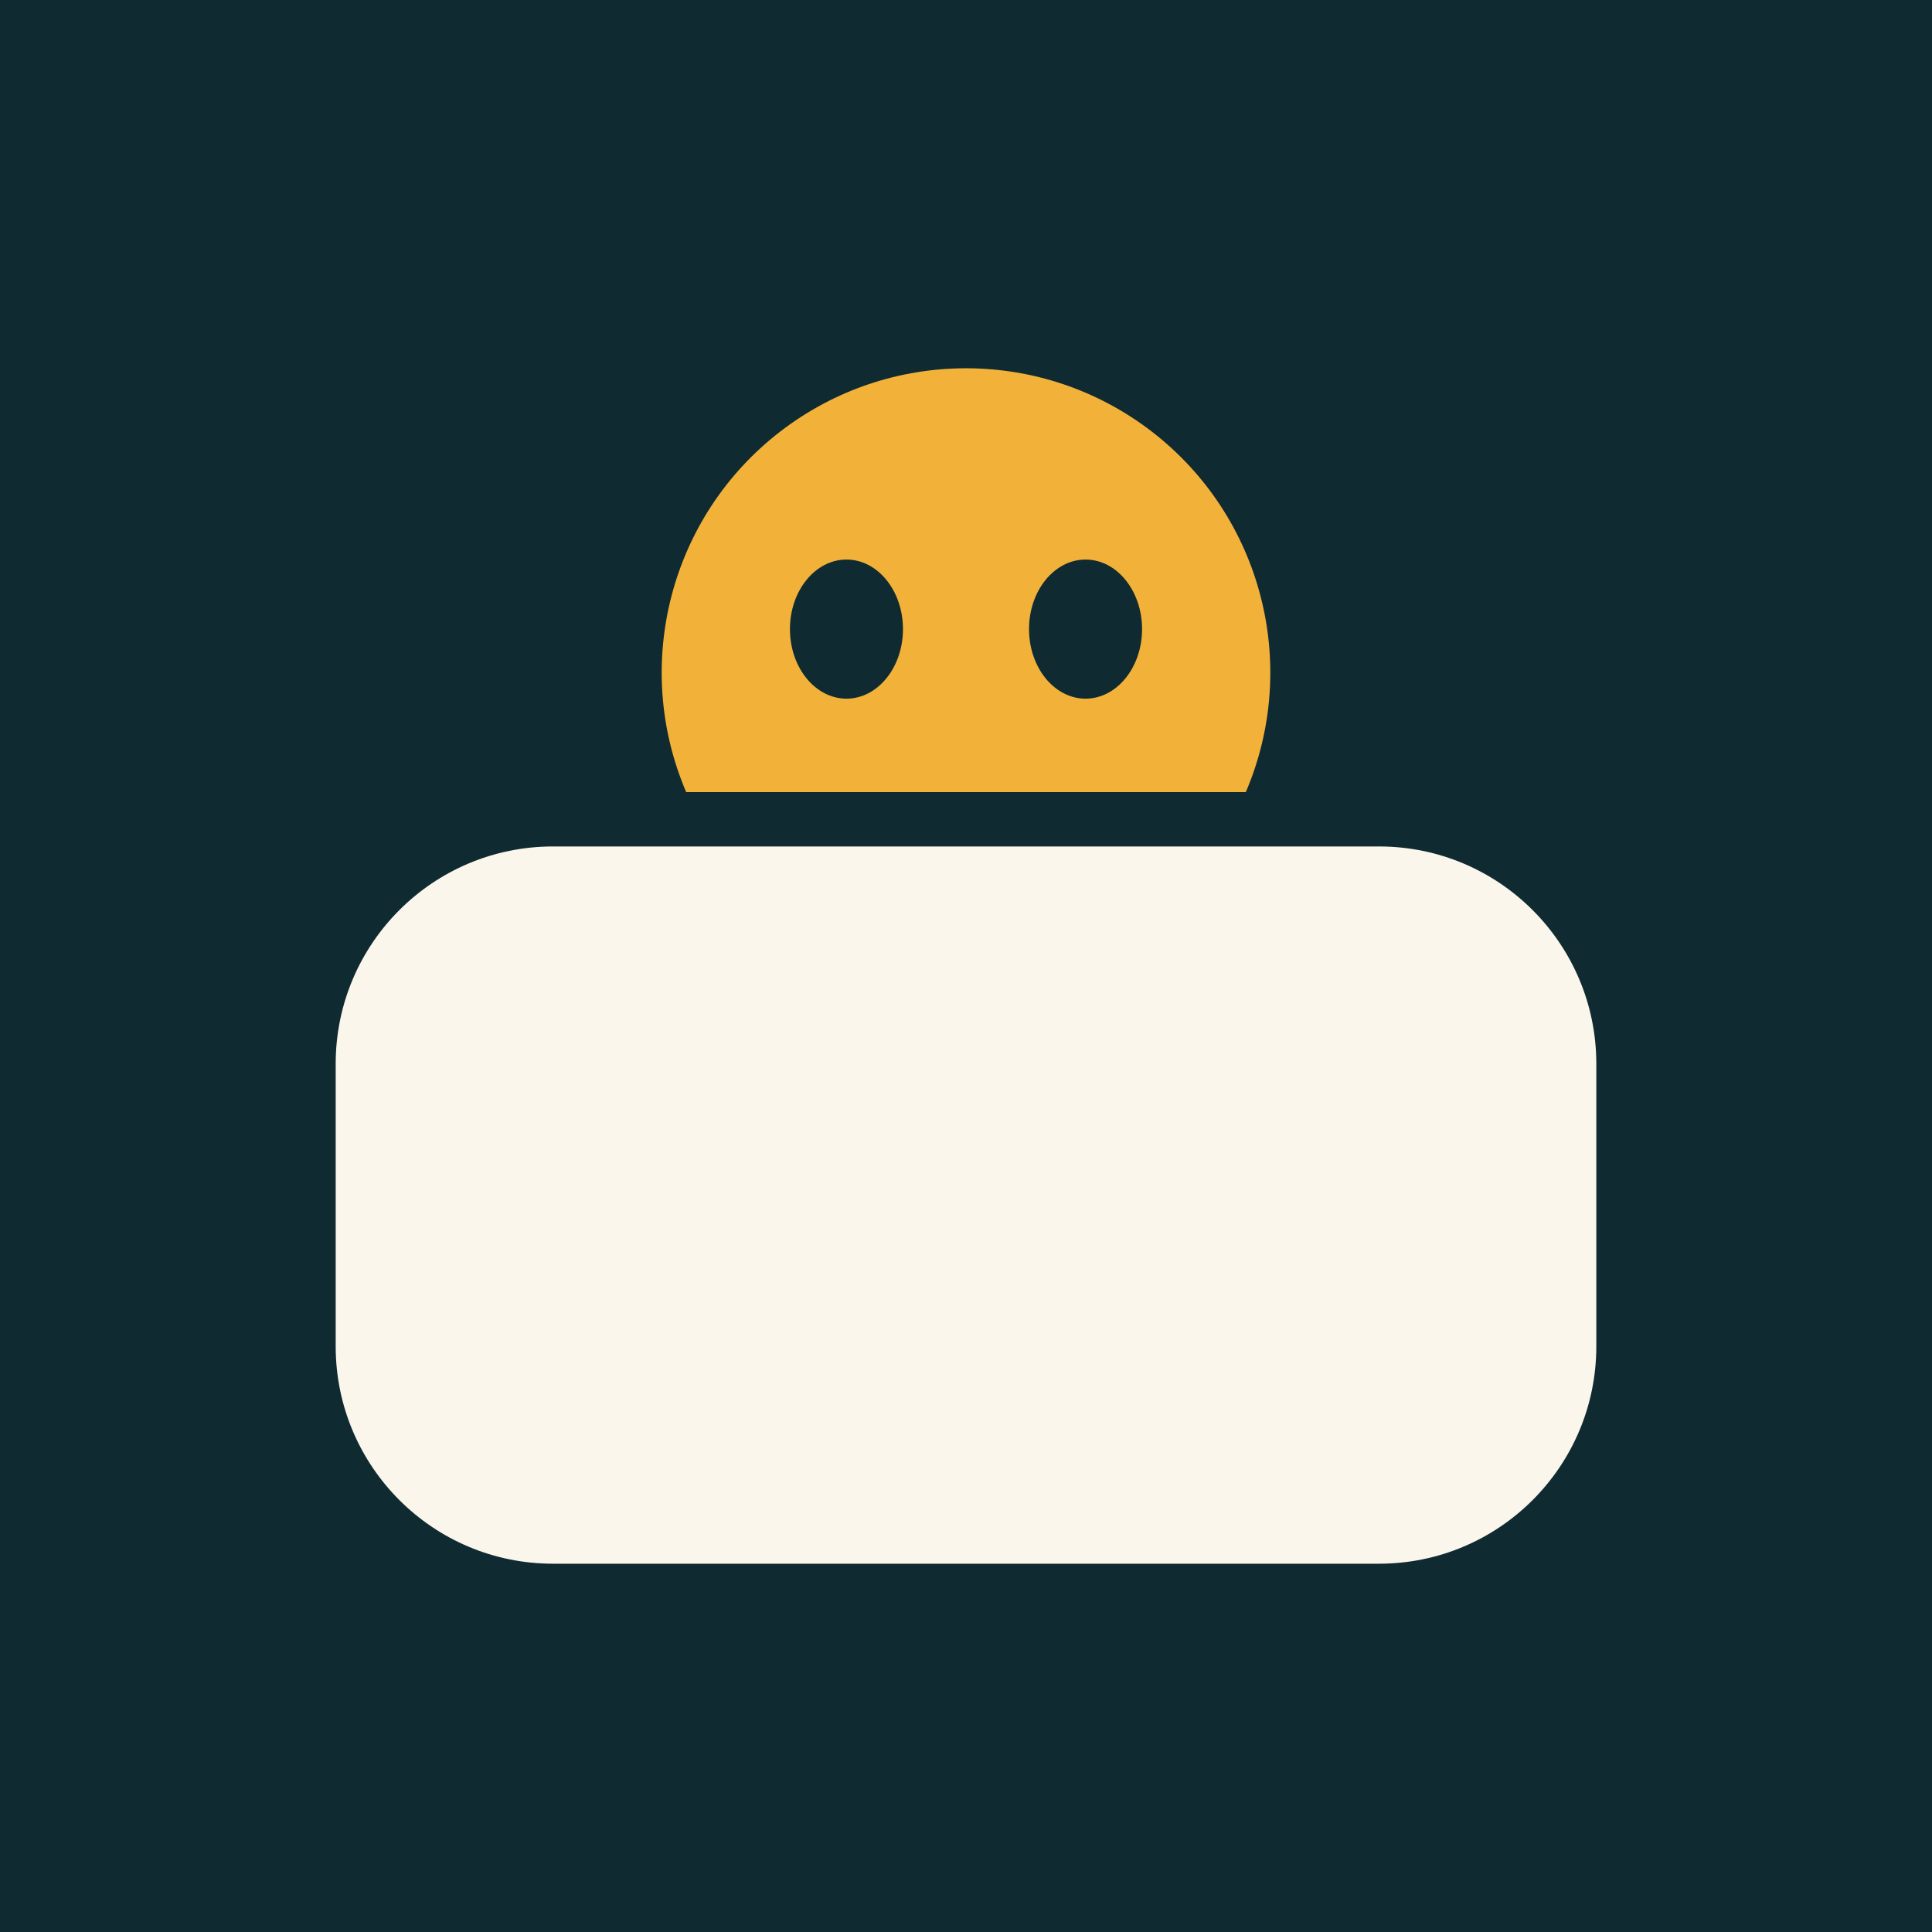
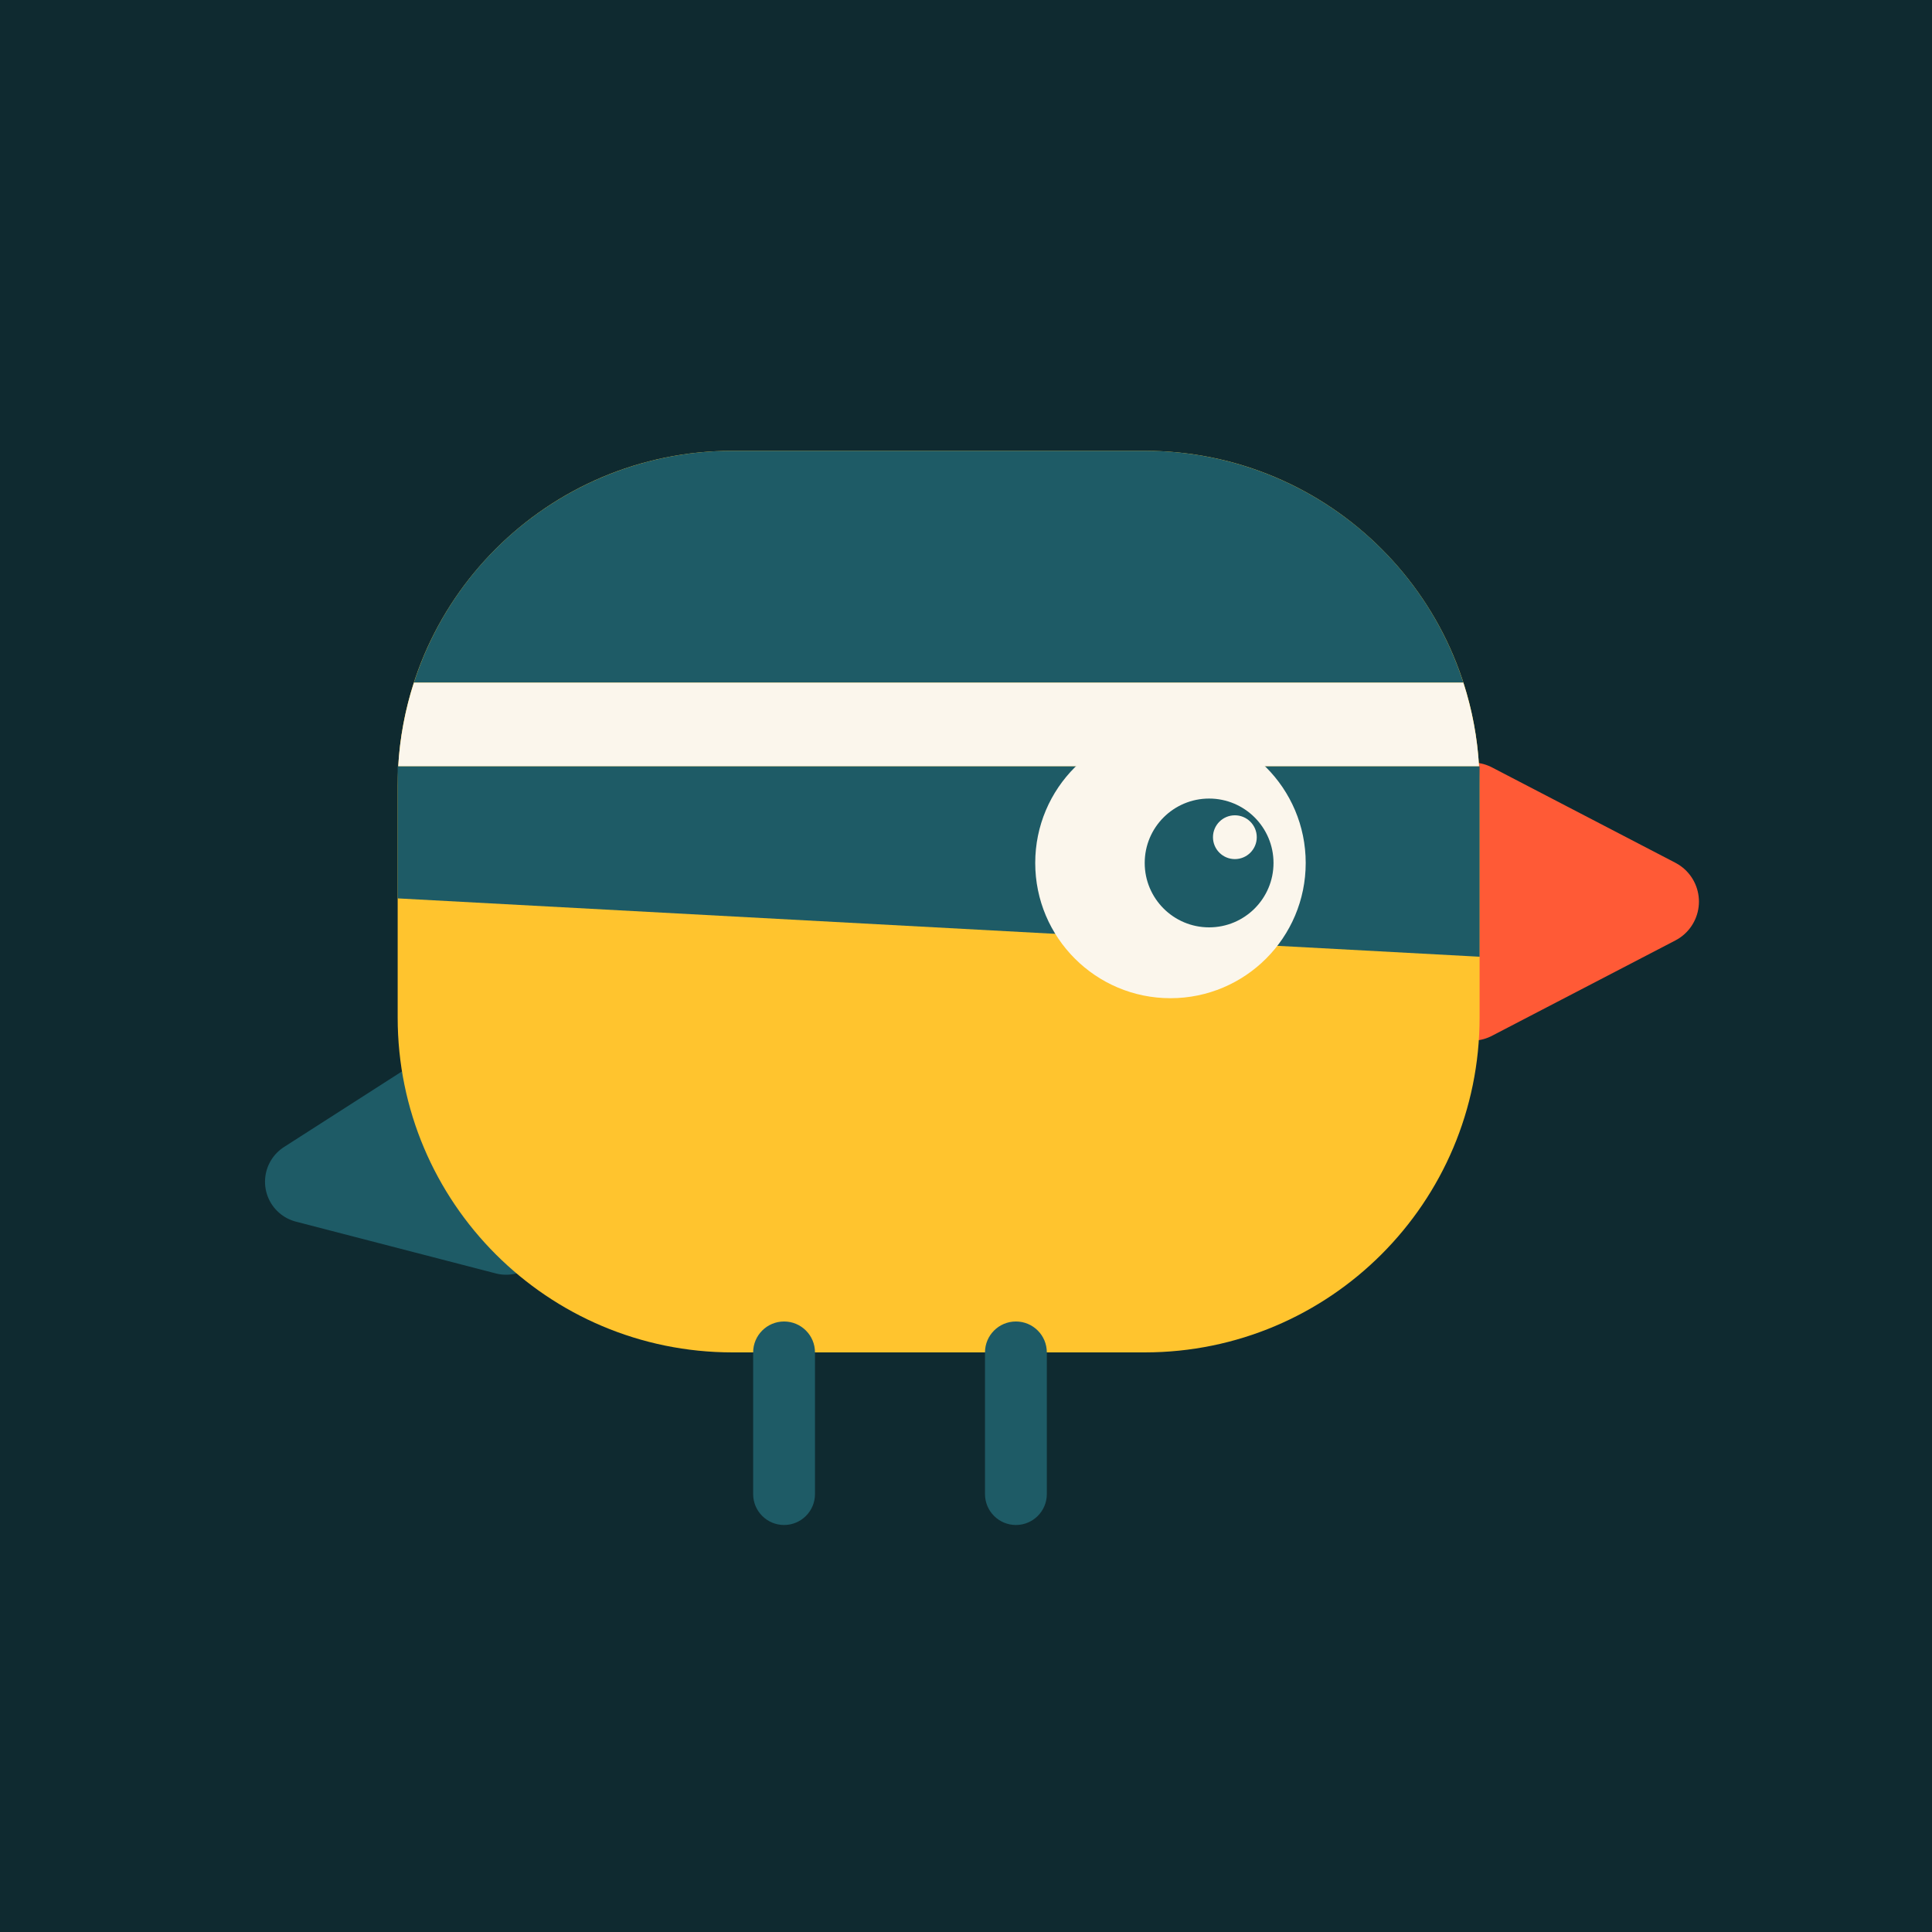
- <svg xmlns="http://www.w3.org/2000/svg" viewBox="0 0 100 100" width="100" height="100" role="img" aria-label="Telinha Segura">
-   <rect width="100" height="100" fill="#0F2A30" />
-   <g transform="translate(14 13.4375) scale(1.125)">
-     <path fill="#FBF6EC" d="M13 27H51A10 10 0 0 1 61 37V50A10 10 0 0 1 51 60H13A10 10 0 0 1 3 50V37A10 10 0 0 1 13 27Z" />
-     <path fill="#F2B23A" d="M19.126 24.5A14 14 0 1 1 44.874 24.5Z" />
-     <ellipse fill="#0F2A30" cx="26.5" cy="17" rx="2.6" ry="3.2" />
-     <ellipse fill="#0F2A30" cx="37.5" cy="17" rx="2.6" ry="3.2" />
+ <svg xmlns="http://www.w3.org/2000/svg" viewBox="0 0 240 240" width="240" height="240" role="img" aria-label="Telinha Segura">
+   <rect width="240" height="240" fill="#0F2A30" />
+   <g transform="translate(27 24) scale(1.6)">
+     <polygon fill="#1E5B66" stroke="#1E5B66" stroke-width="6.4" stroke-linejoin="round" points="21.25 67.55 6.9 76.75 22.42 80.77" />
+     <polygon fill="#FF5A36" stroke="#FF5A36" stroke-width="6.8" stroke-linejoin="round" points="97.4 47.6 111.63 55 97.4 62.4" />
+     <path fill="#FFC42E" d="M40 20H72A26 26 0 0 1 98 46V64A26 26 0 0 1 72 90H40A26 26 0 0 1 14 64V46A26 26 0 0 1 40 20Z" />
+     <path fill="#1E5B66" d="M15.261 38A26 26 0 0 1 40 20H72A26 26 0 0 1 96.739 38Z" />
+     <path fill="#FBF6EC" d="M15.261 38H96.739A26 26 0 0 1 97.957 44.5H14.043A26 26 0 0 1 15.261 38Z" />
+     <polygon fill="#1E5B66" points="14 44.5 98 44.5 98 59.28 14 54.75" />
+     <rect fill="#1E5B66" x="41.6" y="87.6" width="4.8" height="15.8" rx="2.4" />
+     <rect fill="#1E5B66" x="59.6" y="87.6" width="4.8" height="15.8" rx="2.4" />
+     <circle fill="#FBF6EC" cx="74" cy="52" r="10.5" />
+     <circle fill="#1E5B66" cx="77" cy="52" r="5" />
+     <circle fill="#FBF6EC" cx="79" cy="50" r="1.7" />
  </g>
</svg>
